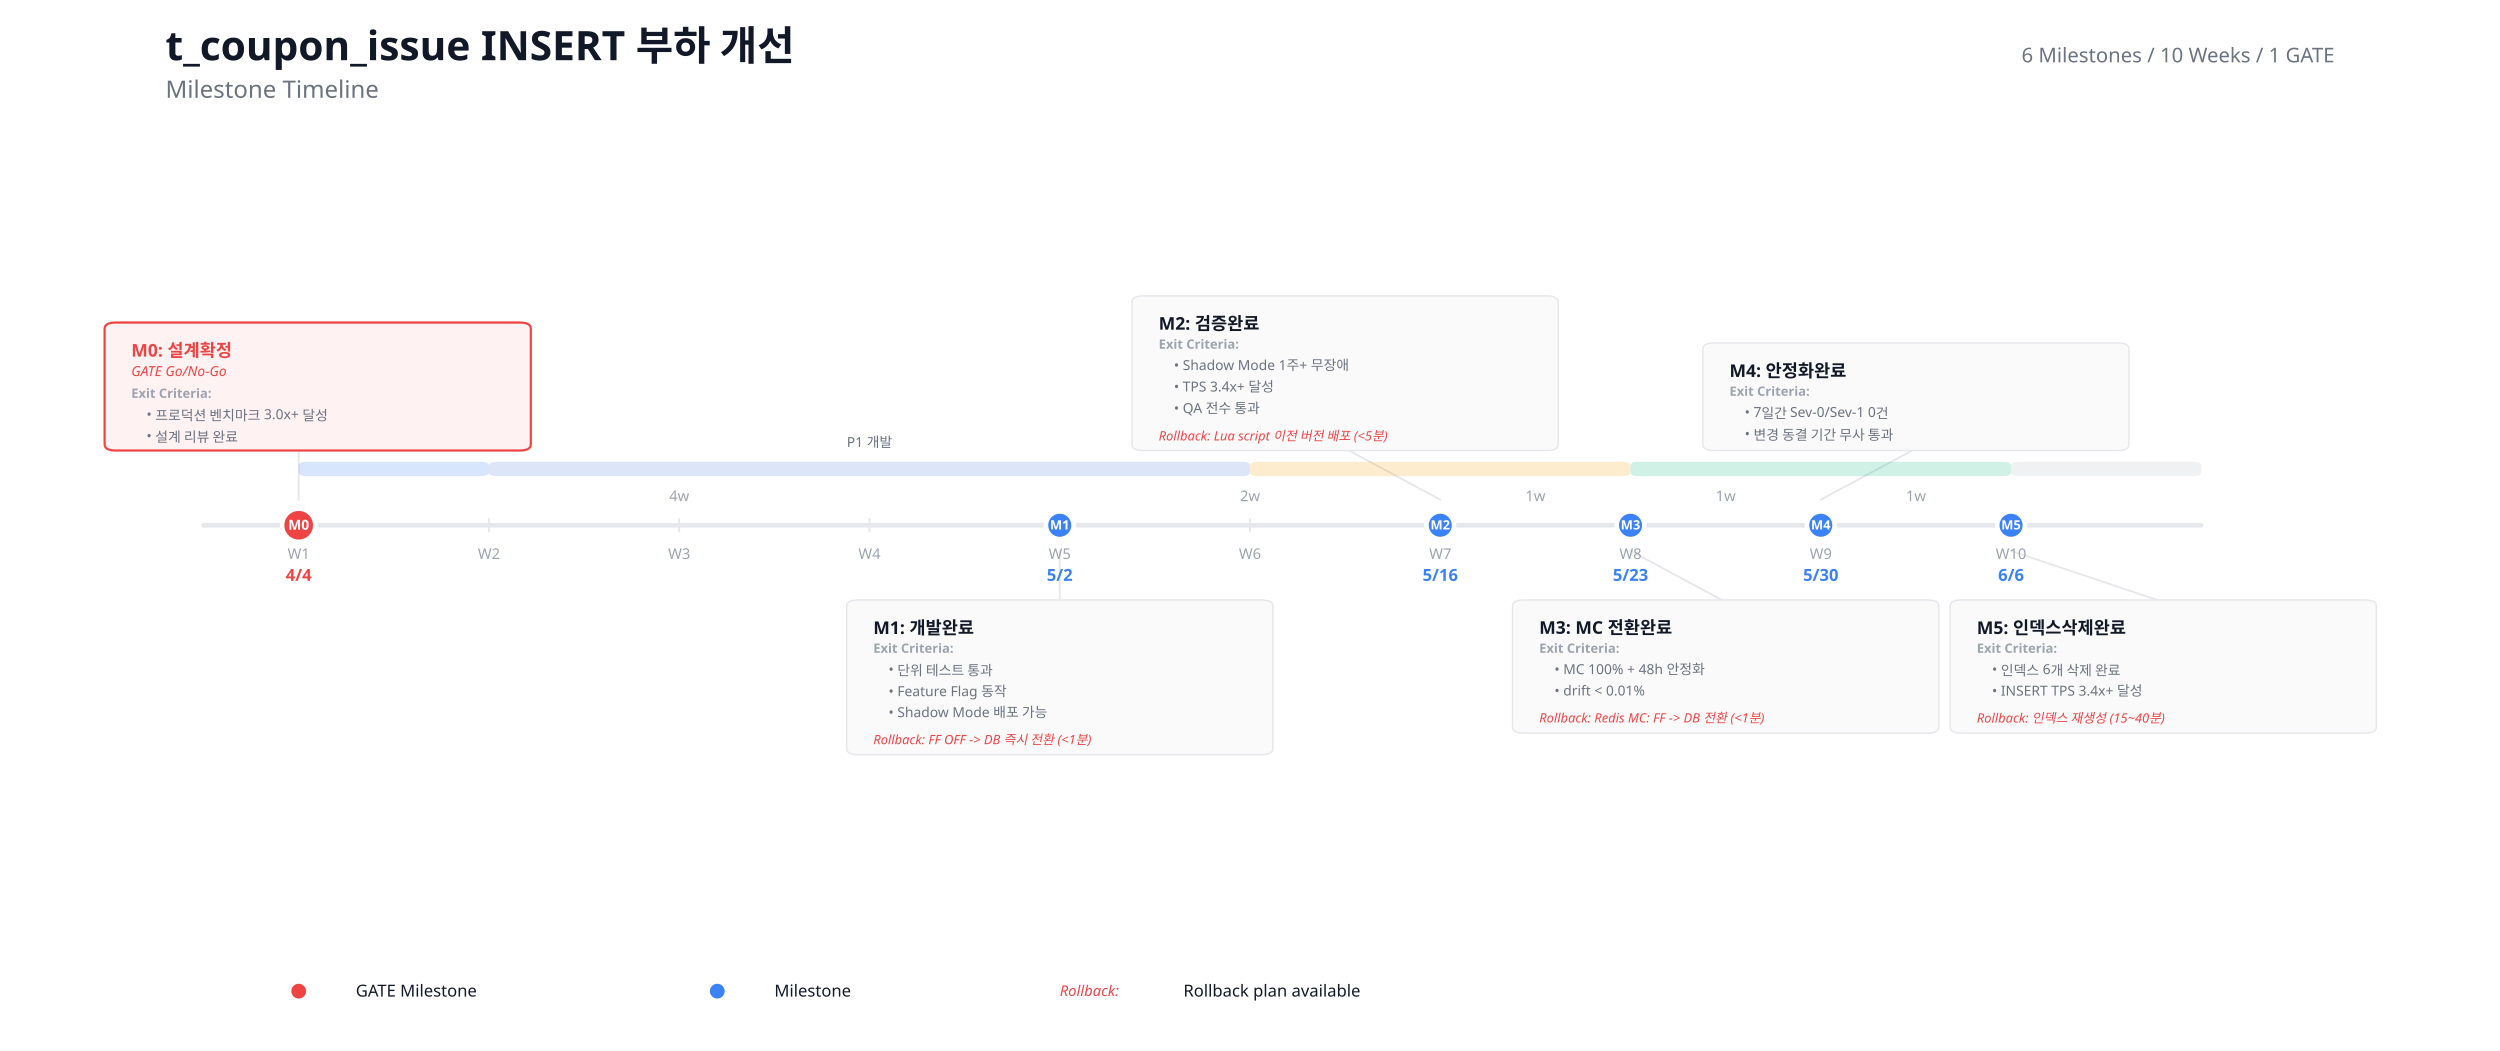
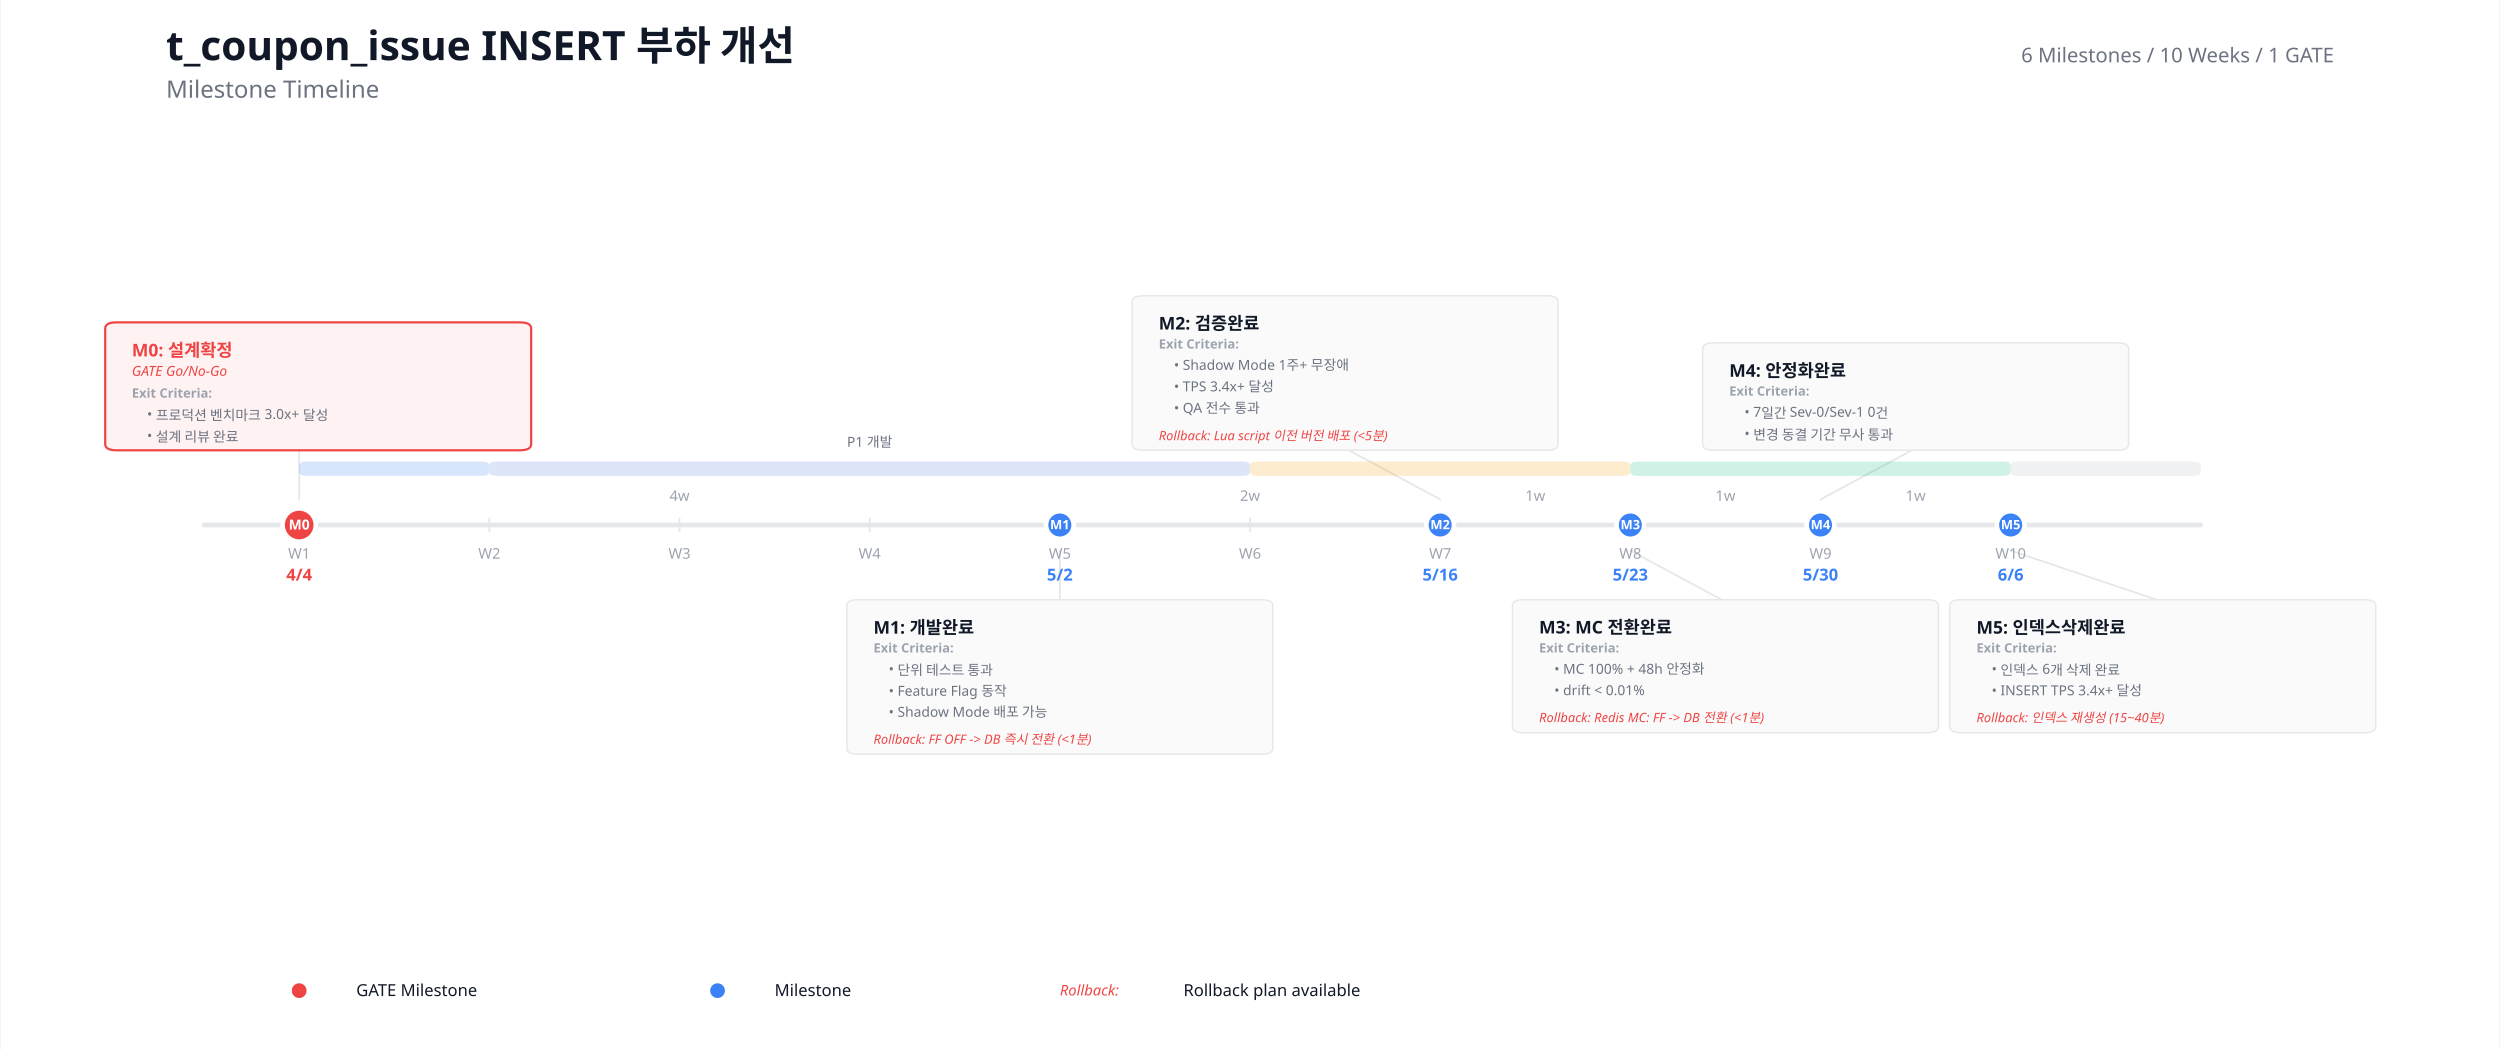
- <svg xmlns="http://www.w3.org/2000/svg" xmlns:xlink="http://www.w3.org/1999/xlink" width="1353.6pt" height="568.8pt" viewBox="0 0 1353.6 568.8" version="1.1">
+ <svg xmlns="http://www.w3.org/2000/svg" xmlns:xlink="http://www.w3.org/1999/xlink" width="800px" height="336px" viewBox="0 0 1353.6 568.8" version="1.1">
  <defs>
    <style type="text/css">*{stroke-linejoin: round; stroke-linecap: butt}</style>
  </defs>
  <g id="figure_1">
    <g id="patch_1">
      <path d="M 0 568.8  L 1353.6 568.8  L 1353.6 0  L 0 0  z " style="fill: #ffffff" />
    </g>
    <g id="axes_1">
      <g id="line2d_1">
        <path d="M 110.215 284.4  L 1191.877 284.4  " clip-path="url(#pd3882d9f6b)" style="fill: none; stroke: #e5e7eb; stroke-width: 2.5; stroke-linecap: round" />
      </g>
      <g id="line2d_2">
        <path d="M 161.723 270.54  L 161.723 242.82  " clip-path="url(#pd3882d9f6b)" style="fill: none; stroke: #e5e7eb; stroke-linecap: square" />
      </g>
      <g id="line2d_3">
        <path d="M 573.785 298.26  L 573.785 325.98  " clip-path="url(#pd3882d9f6b)" style="fill: none; stroke: #e5e7eb; stroke-linecap: square" />
      </g>
      <g id="line2d_4">
        <path d="M 779.815 270.54  L 728.308 242.82  " clip-path="url(#pd3882d9f6b)" style="fill: none; stroke: #e5e7eb; stroke-linecap: square" />
      </g>
      <g id="line2d_5">
        <path d="M 882.831 298.26  L 934.338 325.98  " clip-path="url(#pd3882d9f6b)" style="fill: none; stroke: #e5e7eb; stroke-linecap: square" />
      </g>
      <g id="line2d_6">
        <path d="M 985.846 270.54  L 1037.354 242.82  " clip-path="url(#pd3882d9f6b)" style="fill: none; stroke: #e5e7eb; stroke-linecap: square" />
      </g>
      <g id="line2d_7">
        <path d="M 1088.862 298.26  L 1171.274 325.98  " clip-path="url(#pd3882d9f6b)" style="fill: none; stroke: #e5e7eb; stroke-linecap: square" />
      </g>
      <g id="patch_2">
        <path d="M 165.844 257.789  L 260.618 257.789  Q 264.738 257.789 264.738 255.571  L 264.738 252.245  Q 264.738 250.027 260.618 250.027  L 165.844 250.027  Q 161.723 250.027 161.723 252.245  L 161.723 255.571  Q 161.723 257.789 165.844 257.789  z " clip-path="url(#pd3882d9f6b)" style="fill: #3b82f6; opacity: 0.2" />
      </g>
      <g id="patch_3">
        <path d="M 268.859 257.789  L 672.679 257.789  Q 676.8 257.789 676.8 255.571  L 676.8 252.245  Q 676.8 250.027 672.679 250.027  L 268.859 250.027  Q 264.738 250.027 264.738 252.245  L 264.738 255.571  Q 264.738 257.789 268.859 257.789  z " clip-path="url(#pd3882d9f6b)" style="fill: #1d4ed8; opacity: 0.15" />
      </g>
      <g id="patch_4">
        <path d="M 680.921 257.789  L 878.71 257.789  Q 882.831 257.789 882.831 255.571  L 882.831 252.245  Q 882.831 250.027 878.71 250.027  L 680.921 250.027  Q 676.8 250.027 676.8 252.245  L 676.8 255.571  Q 676.8 257.789 680.921 257.789  z " clip-path="url(#pd3882d9f6b)" style="fill: #f59e0b; opacity: 0.2" />
      </g>
      <g id="patch_5">
        <path d="M 886.951 257.789  L 1084.741 257.789  Q 1088.862 257.789 1088.862 255.571  L 1088.862 252.245  Q 1088.862 250.027 1084.741 250.027  L 886.951 250.027  Q 882.831 250.027 882.831 252.245  L 882.831 255.571  Q 882.831 257.789 886.951 257.789  z " clip-path="url(#pd3882d9f6b)" style="fill: #10b981; opacity: 0.2" />
      </g>
      <g id="patch_6">
        <path d="M 1092.982 257.789  L 1187.756 257.789  Q 1191.877 257.789 1191.877 255.571  L 1191.877 252.245  Q 1191.877 250.027 1187.756 250.027  L 1092.982 250.027  Q 1088.862 250.027 1088.862 252.245  L 1088.862 255.571  Q 1088.862 257.789 1092.982 257.789  z " clip-path="url(#pd3882d9f6b)" style="fill: #9ca3af; opacity: 0.15" />
      </g>
      <g id="line2d_8">
        <path d="M 161.723 287.726  L 161.723 281.074  " clip-path="url(#pd3882d9f6b)" style="fill: none; stroke: #e5e7eb; stroke-linecap: square" />
      </g>
      <g id="line2d_9">
        <path d="M 264.738 287.726  L 264.738 281.074  " clip-path="url(#pd3882d9f6b)" style="fill: none; stroke: #e5e7eb; stroke-linecap: square" />
      </g>
      <g id="line2d_10">
        <path d="M 367.754 287.726  L 367.754 281.074  " clip-path="url(#pd3882d9f6b)" style="fill: none; stroke: #e5e7eb; stroke-linecap: square" />
      </g>
      <g id="line2d_11">
        <path d="M 470.769 287.726  L 470.769 281.074  " clip-path="url(#pd3882d9f6b)" style="fill: none; stroke: #e5e7eb; stroke-linecap: square" />
      </g>
      <g id="line2d_12">
        <path d="M 573.785 287.726  L 573.785 281.074  " clip-path="url(#pd3882d9f6b)" style="fill: none; stroke: #e5e7eb; stroke-linecap: square" />
      </g>
      <g id="line2d_13">
        <path d="M 676.8 287.726  L 676.8 281.074  " clip-path="url(#pd3882d9f6b)" style="fill: none; stroke: #e5e7eb; stroke-linecap: square" />
      </g>
      <g id="line2d_14">
        <path d="M 779.815 287.726  L 779.815 281.074  " clip-path="url(#pd3882d9f6b)" style="fill: none; stroke: #e5e7eb; stroke-linecap: square" />
      </g>
      <g id="line2d_15">
        <path d="M 882.831 287.726  L 882.831 281.074  " clip-path="url(#pd3882d9f6b)" style="fill: none; stroke: #e5e7eb; stroke-linecap: square" />
      </g>
      <g id="line2d_16">
        <path d="M 985.846 287.726  L 985.846 281.074  " clip-path="url(#pd3882d9f6b)" style="fill: none; stroke: #e5e7eb; stroke-linecap: square" />
      </g>
      <g id="line2d_17">
        <path d="M 1088.862 287.726  L 1088.862 281.074  " clip-path="url(#pd3882d9f6b)" style="fill: none; stroke: #e5e7eb; stroke-linecap: square" />
      </g>
      <g id="line2d_18">
        <defs>
          <path id="m3437308182" d="M 0 5  C 1.326 5 2.598 4.473 3.536 3.536  C 4.473 2.598 5 1.326 5 0  C 5 -1.326 4.473 -2.598 3.536 -3.536  C 2.598 -4.473 1.326 -5 0 -5  C -1.326 -5 -2.598 -4.473 -3.536 -3.536  C -4.473 -2.598 -5 -1.326 -5 0  C -5 1.326 -4.473 2.598 -3.536 3.536  C -2.598 4.473 -1.326 5 0 5  z " style="stroke: #ffffff; stroke-width: 2" />
        </defs>
        <g clip-path="url(#pd3882d9f6b)">
          <use xlink:href="#m3437308182" x="161.723" y="536.652" style="fill: #ef4444; stroke: #ffffff; stroke-width: 2" />
        </g>
      </g>
      <g id="line2d_19">
        <defs>
          <path id="ma6138c4074" d="M 0 5  C 1.326 5 2.598 4.473 3.536 3.536  C 4.473 2.598 5 1.326 5 0  C 5 -1.326 4.473 -2.598 3.536 -3.536  C 2.598 -4.473 1.326 -5 0 -5  C -1.326 -5 -2.598 -4.473 -3.536 -3.536  C -4.473 -2.598 -5 -1.326 -5 0  C -5 1.326 -4.473 2.598 -3.536 3.536  C -2.598 4.473 -1.326 5 0 5  z " style="stroke: #ffffff; stroke-width: 2" />
        </defs>
        <g clip-path="url(#pd3882d9f6b)">
          <use xlink:href="#ma6138c4074" x="388.357" y="536.652" style="fill: #3b82f6; stroke: #ffffff; stroke-width: 2" />
        </g>
      </g>
      <g id="text_1">
        <text style="fill: #111827; font: 700 22px 'Apple SD Gothic Neo'; text-anchor: start" x="89.612" y="32.589" transform="rotate(-0 89.61231 32.58937)">t_coupon_issue INSERT 부하 개선</text>
      </g>
      <g id="text_2">
        <text style="fill: #6b7280; font: 13px 'Apple SD Gothic Neo'; text-anchor: start" x="89.612" y="52.947" transform="rotate(-0 89.61231 52.94681)">Milestone Timeline</text>
      </g>
      <g id="text_3">
        <text style="fill: #6b7280; font: 11px 'Apple SD Gothic Neo'; text-anchor: end" x="1263.988" y="33.755" transform="rotate(-0 1263.988 33.75469)">6 Milestones  /  10 Weeks  /  1 GATE</text>
      </g>
      <g id="text_4">
        <text style="fill: #6b7280; font: 500 7.5px 'Apple SD Gothic Neo'; text-anchor: middle" x="213.231" y="242.025" transform="rotate(-0 213.2308 242.0255)">P0 설계확정</text>
      </g>
      <g id="text_5">
        <text style="fill: #6b7280; font: 500 7.5px 'Apple SD Gothic Neo'; text-anchor: middle" x="470.769" y="242.025" transform="rotate(-0 470.7692 242.0255)">P1 개발</text>
      </g>
      <g id="text_6">
        <text style="fill: #6b7280; font: 500 7.5px 'Apple SD Gothic Neo'; text-anchor: middle" x="779.815" y="242.025" transform="rotate(-0 779.8154 242.0255)">P2 Shadow검증</text>
      </g>
      <g id="text_7">
        <text style="fill: #6b7280; font: 500 7.5px 'Apple SD Gothic Neo'; text-anchor: middle" x="985.846" y="242.025" transform="rotate(-0 985.8462 242.0255)">P3 전환·안정화</text>
      </g>
      <g id="text_8">
        <text style="fill: #6b7280; font: 500 7.5px 'Apple SD Gothic Neo'; text-anchor: middle" x="1140.369" y="242.025" transform="rotate(-0 1140.369 242.0255)">후속</text>
      </g>
      <g id="text_9">
        <text style="fill: #9ca3af; font: 8px 'Apple SD Gothic Neo'; text-anchor: middle" x="161.723" y="302.661" transform="rotate(-0 161.7231 302.6606)">W1</text>
      </g>
      <g id="text_10">
        <text style="fill: #9ca3af; font: 8px 'Apple SD Gothic Neo'; text-anchor: middle" x="264.738" y="302.661" transform="rotate(-0 264.7385 302.6606)">W2</text>
      </g>
      <g id="text_11">
        <text style="fill: #9ca3af; font: 8px 'Apple SD Gothic Neo'; text-anchor: middle" x="367.754" y="302.661" transform="rotate(-0 367.7538 302.6606)">W3</text>
      </g>
      <g id="text_12">
        <text style="fill: #9ca3af; font: 8px 'Apple SD Gothic Neo'; text-anchor: middle" x="470.769" y="302.661" transform="rotate(-0 470.7692 302.6606)">W4</text>
      </g>
      <g id="text_13">
        <text style="fill: #9ca3af; font: 8px 'Apple SD Gothic Neo'; text-anchor: middle" x="573.785" y="302.661" transform="rotate(-0 573.7846 302.6606)">W5</text>
      </g>
      <g id="text_14">
        <text style="fill: #9ca3af; font: 8px 'Apple SD Gothic Neo'; text-anchor: middle" x="676.8" y="302.661" transform="rotate(-0 676.8 302.6606)">W6</text>
      </g>
      <g id="text_15">
        <text style="fill: #9ca3af; font: 8px 'Apple SD Gothic Neo'; text-anchor: middle" x="779.815" y="302.661" transform="rotate(-0 779.8154 302.6606)">W7</text>
      </g>
      <g id="text_16">
        <text style="fill: #9ca3af; font: 8px 'Apple SD Gothic Neo'; text-anchor: middle" x="882.831" y="302.661" transform="rotate(-0 882.8308 302.6606)">W8</text>
      </g>
      <g id="text_17">
        <text style="fill: #9ca3af; font: 8px 'Apple SD Gothic Neo'; text-anchor: middle" x="985.846" y="302.661" transform="rotate(-0 985.8462 302.6606)">W9</text>
      </g>
      <g id="text_18">
        <text style="fill: #9ca3af; font: 8px 'Apple SD Gothic Neo'; text-anchor: middle" x="1088.862" y="302.661" transform="rotate(-0 1088.862 302.6606)">W10</text>
      </g>
      <g id="text_19">
        <g id="patch_7">
          <path d="M 362.622 273.163  L 372.886 273.163  Q 373.846 273.163 373.846 272.203  L 373.846 265.292  Q 373.846 264.332 372.886 264.332  L 362.622 264.332  Q 361.662 264.332 361.662 265.292  L 361.662 272.203  Q 361.662 273.163 362.622 273.163  z " style="fill: #ffffff; opacity: 0.9" />
        </g>
        <text style="fill: #9ca3af; font: 500 8px 'Apple SD Gothic Neo'; text-anchor: middle" x="367.754" y="271.356" transform="rotate(-0 367.7538 271.3557)">4w</text>
      </g>
      <g id="text_20">
        <g id="patch_8">
          <path d="M 671.756 273.163  L 681.844 273.163  Q 682.804 273.163 682.804 272.203  L 682.804 265.292  Q 682.804 264.332 681.844 264.332  L 671.756 264.332  Q 670.796 264.332 670.796 265.292  L 670.796 272.203  Q 670.796 273.163 671.756 273.163  z " style="fill: #ffffff; opacity: 0.9" />
        </g>
        <text style="fill: #9ca3af; font: 500 8px 'Apple SD Gothic Neo'; text-anchor: middle" x="676.8" y="271.356" transform="rotate(-0 676.8 271.3557)">2w</text>
      </g>
      <g id="text_21">
        <g id="patch_9">
          <path d="M 826.983 273.163  L 835.663 273.163  Q 836.623 273.163 836.623 272.203  L 836.623 265.292  Q 836.623 264.332 835.663 264.332  L 826.983 264.332  Q 826.023 264.332 826.023 265.292  L 826.023 272.203  Q 826.023 273.163 826.983 273.163  z " style="fill: #ffffff; opacity: 0.9" />
        </g>
        <text style="fill: #9ca3af; font: 500 8px 'Apple SD Gothic Neo'; text-anchor: middle" x="831.323" y="271.356" transform="rotate(-0 831.3231 271.3557)">1w</text>
      </g>
      <g id="text_22">
        <g id="patch_10">
          <path d="M 929.998 273.163  L 938.678 273.163  Q 939.638 273.163 939.638 272.203  L 939.638 265.292  Q 939.638 264.332 938.678 264.332  L 929.998 264.332  Q 929.038 264.332 929.038 265.292  L 929.038 272.203  Q 929.038 273.163 929.998 273.163  z " style="fill: #ffffff; opacity: 0.9" />
        </g>
        <text style="fill: #9ca3af; font: 500 8px 'Apple SD Gothic Neo'; text-anchor: middle" x="934.338" y="271.356" transform="rotate(-0 934.3385 271.3557)">1w</text>
      </g>
      <g id="text_23">
        <g id="patch_11">
          <path d="M 1033.014 273.163  L 1041.694 273.163  Q 1042.654 273.163 1042.654 272.203  L 1042.654 265.292  Q 1042.654 264.332 1041.694 264.332  L 1033.014 264.332  Q 1032.054 264.332 1032.054 265.292  L 1032.054 272.203  Q 1032.054 273.163 1033.014 273.163  z " style="fill: #ffffff; opacity: 0.9" />
        </g>
        <text style="fill: #9ca3af; font: 500 8px 'Apple SD Gothic Neo'; text-anchor: middle" x="1037.354" y="271.356" transform="rotate(-0 1037.354 271.3557)">1w</text>
      </g>
      <g id="text_24">
        <text style="fill: #ef4444; font: 700 9px 'Apple SD Gothic Neo'; text-anchor: middle" x="161.723" y="314.507" transform="rotate(-0 161.7231 314.5065)">4/4</text>
      </g>
      <g id="patch_12">
        <path d="M 62.828 243.929  L 281.221 243.929  Q 287.402 243.929 287.402 240.602  L 287.402 177.955  Q 287.402 174.629 281.221 174.629  L 62.828 174.629  Q 56.647 174.629 56.647 177.955  L 56.647 240.602  Q 56.647 243.929 62.828 243.929  z " clip-path="url(#pd3882d9f6b)" style="fill: #fef2f2; stroke: #ef4444; stroke-width: 1.2; stroke-linejoin: miter" />
      </g>
      <g id="text_25">
        <text style="fill: #3b82f6; font: 700 9px 'Apple SD Gothic Neo'; text-anchor: middle" x="573.785" y="314.507" transform="rotate(-0 573.7846 314.5065)">5/2</text>
      </g>
      <g id="patch_13">
        <path d="M 464.588 408.586  L 682.981 408.586  Q 689.162 408.586 689.162 405.259  L 689.162 328.198  Q 689.162 324.871 682.981 324.871  L 464.588 324.871  Q 458.407 324.871 458.407 328.198  L 458.407 405.259  Q 458.407 408.586 464.588 408.586  z " clip-path="url(#pd3882d9f6b)" style="fill: #fafafa; stroke: #e5e7eb; stroke-width: 0.8; stroke-linejoin: miter" />
      </g>
      <g id="text_26">
        <text style="fill: #3b82f6; font: 700 9px 'Apple SD Gothic Neo'; text-anchor: middle" x="779.815" y="314.507" transform="rotate(-0 779.8154 314.5065)">5/16</text>
      </g>
      <g id="patch_14">
        <path d="M 619.111 243.929  L 837.504 243.929  Q 843.685 243.929 843.685 240.602  L 843.685 163.541  Q 843.685 160.214 837.504 160.214  L 619.111 160.214  Q 612.93 160.214 612.93 163.541  L 612.93 240.602  Q 612.93 243.929 619.111 243.929  z " clip-path="url(#pd3882d9f6b)" style="fill: #fafafa; stroke: #e5e7eb; stroke-width: 0.8; stroke-linejoin: miter" />
      </g>
      <g id="text_27">
        <text style="fill: #3b82f6; font: 700 9px 'Apple SD Gothic Neo'; text-anchor: middle" x="882.831" y="314.507" transform="rotate(-0 882.8308 314.5065)">5/23</text>
      </g>
      <g id="patch_15">
        <path d="M 825.142 396.943  L 1043.535 396.943  Q 1049.716 396.943 1049.716 393.617  L 1049.716 328.198  Q 1049.716 324.871 1043.535 324.871  L 825.142 324.871  Q 818.961 324.871 818.961 328.198  L 818.961 393.617  Q 818.961 396.943 825.142 396.943  z " clip-path="url(#pd3882d9f6b)" style="fill: #fafafa; stroke: #e5e7eb; stroke-width: 0.8; stroke-linejoin: miter" />
      </g>
      <g id="text_28">
        <text style="fill: #3b82f6; font: 700 9px 'Apple SD Gothic Neo'; text-anchor: middle" x="985.846" y="314.507" transform="rotate(-0 985.8462 314.5065)">5/30</text>
      </g>
      <g id="patch_16">
        <path d="M 928.158 243.929  L 1146.55 243.929  Q 1152.731 243.929 1152.731 240.602  L 1152.731 189.043  Q 1152.731 185.717 1146.55 185.717  L 928.158 185.717  Q 921.977 185.717 921.977 189.043  L 921.977 240.602  Q 921.977 243.929 928.158 243.929  z " clip-path="url(#pd3882d9f6b)" style="fill: #fafafa; stroke: #e5e7eb; stroke-width: 0.8; stroke-linejoin: miter" />
      </g>
      <g id="text_29">
        <text style="fill: #3b82f6; font: 700 9px 'Apple SD Gothic Neo'; text-anchor: middle" x="1088.862" y="314.507" transform="rotate(-0 1088.862 314.5065)">6/6</text>
      </g>
      <g id="patch_17">
        <path d="M 1062.078 396.943  L 1280.47 396.943  Q 1286.651 396.943 1286.651 393.617  L 1286.651 328.198  Q 1286.651 324.871 1280.47 324.871  L 1062.078 324.871  Q 1055.897 324.871 1055.897 328.198  L 1055.897 393.617  Q 1055.897 396.943 1062.078 396.943  z " clip-path="url(#pd3882d9f6b)" style="fill: #fafafa; stroke: #e5e7eb; stroke-width: 0.8; stroke-linejoin: miter" />
      </g>
      <g id="text_30">
        <text style="fill: #111827; font: 9px 'Apple SD Gothic Neo'; text-anchor: start" x="192.628" y="539.586" transform="rotate(-0 192.6277 539.5861)">GATE Milestone</text>
      </g>
      <g id="text_31">
        <text style="fill: #111827; font: 9px 'Apple SD Gothic Neo'; text-anchor: start" x="419.262" y="539.586" transform="rotate(-0 419.2615 539.5861)">Milestone</text>
      </g>
      <g id="text_32">
        <text style="fill: #ef4444; font: italic 8px 'Apple SD Gothic Neo'; text-anchor: start" x="573.785" y="539.26" transform="rotate(-0 573.7846 539.2601)">Rollback:</text>
      </g>
      <g id="text_33">
        <text style="fill: #111827; font: 9px 'Apple SD Gothic Neo'; text-anchor: start" x="640.745" y="539.586" transform="rotate(-0 640.7446 539.5861)">Rollback plan available</text>
      </g>
      <g id="text_34">
        <text style="fill: #ef4444; font: 700 9.5px 'Apple SD Gothic Neo'; text-anchor: start" x="71.07" y="193.07" transform="rotate(-0 71.06954 193.0704)">M0: 설계확정</text>
      </g>
      <g id="text_35">
        <text style="fill: #ef4444; font: italic 500 7.5px 'Apple SD Gothic Neo'; text-anchor: start" x="71.07" y="203.598" transform="rotate(-0 71.06954 203.5984)">GATE Go/No-Go</text>
      </g>
      <g id="text_36">
        <text style="fill: #9ca3af; font: 700 7px 'Apple SD Gothic Neo'; text-anchor: start" x="71.07" y="215.416" transform="rotate(-0 71.06954 215.4162)">Exit Criteria:</text>
      </g>
      <g id="text_37">
        <text style="fill: #6b7280; font: 7.5px 'Apple SD Gothic Neo'; text-anchor: start" x="79.311" y="226.959" transform="rotate(-0 79.31077 226.9593)">•  프로덕션 벤치마크 3.0x+ 달성</text>
      </g>
      <g id="text_38">
        <text style="fill: #6b7280; font: 7.5px 'Apple SD Gothic Neo'; text-anchor: start" x="79.311" y="238.609" transform="rotate(-0 79.31077 238.6088)">•  설계 리뷰 완료</text>
      </g>
      <g id="text_39">
        <text style="fill: #111827; font: 700 9.5px 'Apple SD Gothic Neo'; text-anchor: start" x="472.83" y="343.256" transform="rotate(-0 472.8295 343.2564)">M1: 개발완료</text>
      </g>
      <g id="text_40">
        <text style="fill: #9ca3af; font: 700 7px 'Apple SD Gothic Neo'; text-anchor: start" x="472.83" y="353.462" transform="rotate(-0 472.8295 353.4618)">Exit Criteria:</text>
      </g>
      <g id="text_41">
        <text style="fill: #6b7280; font: 7.5px 'Apple SD Gothic Neo'; text-anchor: start" x="481.071" y="365.02" transform="rotate(-0 481.0708 365.0202)">•  단위 테스트 통과</text>
      </g>
      <g id="text_42">
        <text style="fill: #6b7280; font: 7.5px 'Apple SD Gothic Neo'; text-anchor: start" x="481.071" y="376.91" transform="rotate(-0 481.0708 376.9098)">•  Feature Flag 동작</text>
      </g>
      <g id="text_43">
        <text style="fill: #6b7280; font: 7.5px 'Apple SD Gothic Neo'; text-anchor: start" x="481.071" y="388.29" transform="rotate(-0 481.0708 388.2897)">•  Shadow Mode 배포 가능</text>
      </g>
      <g id="text_44">
        <text style="fill: #ef4444; font: italic 7px 'Apple SD Gothic Neo'; text-anchor: start" x="472.83" y="402.929" transform="rotate(-0 472.8295 402.9292)">Rollback: FF OFF -&gt; DB 즉시 전환 (&lt;1분)</text>
      </g>
      <g id="text_45">
        <text style="fill: #111827; font: 700 9.5px 'Apple SD Gothic Neo'; text-anchor: start" x="627.353" y="178.513" transform="rotate(-0 627.3526 178.5135)">M2: 검증완료</text>
      </g>
      <g id="text_46">
        <text style="fill: #9ca3af; font: 700 7px 'Apple SD Gothic Neo'; text-anchor: start" x="627.353" y="188.805" transform="rotate(-0 627.3526 188.805)">Exit Criteria:</text>
      </g>
      <g id="text_47">
        <text style="fill: #6b7280; font: 7.5px 'Apple SD Gothic Neo'; text-anchor: start" x="635.594" y="200.355" transform="rotate(-0 635.5938 200.3552)">•  Shadow Mode 1주+ 무장애</text>
      </g>
      <g id="text_48">
        <text style="fill: #6b7280; font: 7.5px 'Apple SD Gothic Neo'; text-anchor: start" x="635.594" y="211.984" transform="rotate(-0 635.5938 211.9835)">•  TPS 3.4x+ 달성</text>
      </g>
      <g id="text_49">
        <text style="fill: #6b7280; font: 7.5px 'Apple SD Gothic Neo'; text-anchor: start" x="635.594" y="223.648" transform="rotate(-0 635.5938 223.6482)">•  QA 전수 통과</text>
      </g>
      <g id="text_50">
        <text style="fill: #ef4444; font: italic 7px 'Apple SD Gothic Neo'; text-anchor: start" x="627.353" y="238.469" transform="rotate(-0 627.3526 238.4692)">Rollback: Lua script 이전 버전 배포 (&lt;5분)</text>
      </g>
      <g id="text_51">
        <text style="fill: #111827; font: 700 9.5px 'Apple SD Gothic Neo'; text-anchor: start" x="833.383" y="343.16" transform="rotate(-0 833.3834 343.1599)">M3: MC 전환완료</text>
      </g>
      <g id="text_52">
        <text style="fill: #9ca3af; font: 700 7px 'Apple SD Gothic Neo'; text-anchor: start" x="833.383" y="353.462" transform="rotate(-0 833.3834 353.4618)">Exit Criteria:</text>
      </g>
      <g id="text_53">
        <text style="fill: #6b7280; font: 7.5px 'Apple SD Gothic Neo'; text-anchor: start" x="841.625" y="365.005" transform="rotate(-0 841.6246 365.0049)">•  MC 100% + 48h 안정화</text>
      </g>
      <g id="text_54">
        <text style="fill: #6b7280; font: 7.5px 'Apple SD Gothic Neo'; text-anchor: start" x="841.625" y="376.571" transform="rotate(-0 841.6246 376.5712)">•  drift &lt; 0.01%</text>
      </g>
      <g id="text_55">
        <text style="fill: #ef4444; font: italic 7px 'Apple SD Gothic Neo'; text-anchor: start" x="833.383" y="391.175" transform="rotate(-0 833.3834 391.1752)">Rollback: Redis MC: FF -&gt; DB 전환 (&lt;1분)</text>
      </g>
      <g id="text_56">
        <text style="fill: #111827; font: 700 9.5px 'Apple SD Gothic Neo'; text-anchor: start" x="936.399" y="204.102" transform="rotate(-0 936.3988 204.102)">M4: 안정화완료</text>
      </g>
      <g id="text_57">
        <text style="fill: #9ca3af; font: 700 7px 'Apple SD Gothic Neo'; text-anchor: start" x="936.399" y="214.307" transform="rotate(-0 936.3988 214.3074)">Exit Criteria:</text>
      </g>
      <g id="text_58">
        <text style="fill: #6b7280; font: 7.5px 'Apple SD Gothic Neo'; text-anchor: start" x="944.64" y="225.776" transform="rotate(-0 944.64 225.7755)">•  7일간 Sev-0/Sev-1 0건</text>
      </g>
      <g id="text_59">
        <text style="fill: #6b7280; font: 7.5px 'Apple SD Gothic Neo'; text-anchor: start" x="944.64" y="237.508" transform="rotate(-0 944.64 237.5082)">•  변경 동결 기간 무사 통과</text>
      </g>
      <g id="text_60">
        <text style="fill: #111827; font: 700 9.5px 'Apple SD Gothic Neo'; text-anchor: start" x="1070.319" y="343.256" transform="rotate(-0 1070.319 343.2564)">M5: 인덱스삭제완료</text>
      </g>
      <g id="text_61">
        <text style="fill: #9ca3af; font: 700 7px 'Apple SD Gothic Neo'; text-anchor: start" x="1070.319" y="353.462" transform="rotate(-0 1070.319 353.4618)">Exit Criteria:</text>
      </g>
      <g id="text_62">
        <text style="fill: #6b7280; font: 7.5px 'Apple SD Gothic Neo'; text-anchor: start" x="1078.56" y="365.005" transform="rotate(-0 1078.56 365.0049)">•  인덱스 6개 삭제 완료</text>
      </g>
      <g id="text_63">
        <text style="fill: #6b7280; font: 7.5px 'Apple SD Gothic Neo'; text-anchor: start" x="1078.56" y="376.64" transform="rotate(-0 1078.56 376.6403)">•  INSERT TPS 3.4x+ 달성</text>
      </g>
      <g id="text_64">
        <text style="fill: #ef4444; font: italic 7px 'Apple SD Gothic Neo'; text-anchor: start" x="1070.319" y="391.232" transform="rotate(-0 1070.319 391.2321)">Rollback: 인덱스 재생성 (15~40분)</text>
      </g>
      <g id="line2d_20">
        <defs>
          <path id="mf142bc4922" d="M 0 9  C 2.387 9 4.676 8.052 6.364 6.364  C 8.052 4.676 9 2.387 9 0  C 9 -2.387 8.052 -4.676 6.364 -6.364  C 4.676 -8.052 2.387 -9 0 -9  C -2.387 -9 -4.676 -8.052 -6.364 -6.364  C -8.052 -4.676 -9 -2.387 -9 0  C -9 2.387 -8.052 4.676 -6.364 6.364  C -4.676 8.052 -2.387 9 0 9  z " style="stroke: #ffffff; stroke-width: 2.5" />
        </defs>
        <g clip-path="url(#pd3882d9f6b)">
          <use xlink:href="#mf142bc4922" x="161.723" y="284.4" style="fill: #ef4444; stroke: #ffffff; stroke-width: 2.5" />
        </g>
      </g>
      <g id="line2d_21">
        <defs>
          <path id="m86247a783f" d="M 0 7.5  C 1.989 7.5 3.897 6.71 5.303 5.303  C 6.71 3.897 7.5 1.989 7.5 0  C 7.5 -1.989 6.71 -3.897 5.303 -5.303  C 3.897 -6.71 1.989 -7.5 0 -7.5  C -1.989 -7.5 -3.897 -6.71 -5.303 -5.303  C -6.71 -3.897 -7.5 -1.989 -7.5 0  C -7.5 1.989 -6.71 3.897 -5.303 5.303  C -3.897 6.71 -1.989 7.5 0 7.5  z " style="stroke: #ffffff; stroke-width: 2.5" />
        </defs>
        <g clip-path="url(#pd3882d9f6b)">
          <use xlink:href="#m86247a783f" x="573.785" y="284.4" style="fill: #3b82f6; stroke: #ffffff; stroke-width: 2.5" />
        </g>
      </g>
      <g id="line2d_22">
        <g clip-path="url(#pd3882d9f6b)">
          <use xlink:href="#m86247a783f" x="779.815" y="284.4" style="fill: #3b82f6; stroke: #ffffff; stroke-width: 2.5" />
        </g>
      </g>
      <g id="line2d_23">
        <g clip-path="url(#pd3882d9f6b)">
          <use xlink:href="#m86247a783f" x="882.831" y="284.4" style="fill: #3b82f6; stroke: #ffffff; stroke-width: 2.5" />
        </g>
      </g>
      <g id="line2d_24">
        <g clip-path="url(#pd3882d9f6b)">
          <use xlink:href="#m86247a783f" x="985.846" y="284.4" style="fill: #3b82f6; stroke: #ffffff; stroke-width: 2.5" />
        </g>
      </g>
      <g id="line2d_25">
        <g clip-path="url(#pd3882d9f6b)">
          <use xlink:href="#m86247a783f" x="1088.862" y="284.4" style="fill: #3b82f6; stroke: #ffffff; stroke-width: 2.5" />
        </g>
      </g>
      <g id="text_65">
        <text style="fill: #ffffff; font: 700 7.5px 'Apple SD Gothic Neo'; text-anchor: middle" x="161.723" y="286.845" transform="rotate(-0 161.7231 286.8451)">M0</text>
      </g>
      <g id="text_66">
        <text style="fill: #ffffff; font: 700 7px 'Apple SD Gothic Neo'; text-anchor: middle" x="573.785" y="286.682" transform="rotate(-0 573.7846 286.6821)">M1</text>
      </g>
      <g id="text_67">
        <text style="fill: #ffffff; font: 700 7px 'Apple SD Gothic Neo'; text-anchor: middle" x="779.815" y="286.682" transform="rotate(-0 779.8154 286.6821)">M2</text>
      </g>
      <g id="text_68">
        <text style="fill: #ffffff; font: 700 7px 'Apple SD Gothic Neo'; text-anchor: middle" x="882.831" y="286.682" transform="rotate(-0 882.8308 286.6821)">M3</text>
      </g>
      <g id="text_69">
        <text style="fill: #ffffff; font: 700 7px 'Apple SD Gothic Neo'; text-anchor: middle" x="985.846" y="286.682" transform="rotate(-0 985.8462 286.6821)">M4</text>
      </g>
      <g id="text_70">
        <text style="fill: #ffffff; font: 700 7px 'Apple SD Gothic Neo'; text-anchor: middle" x="1088.862" y="286.682" transform="rotate(-0 1088.862 286.6821)">M5</text>
      </g>
    </g>
  </g>
  <defs>
    <clipPath id="pd3882d9f6b">
      <rect x="7.2" y="7.2" width="1339.2" height="554.4" />
    </clipPath>
  </defs>
</svg>
